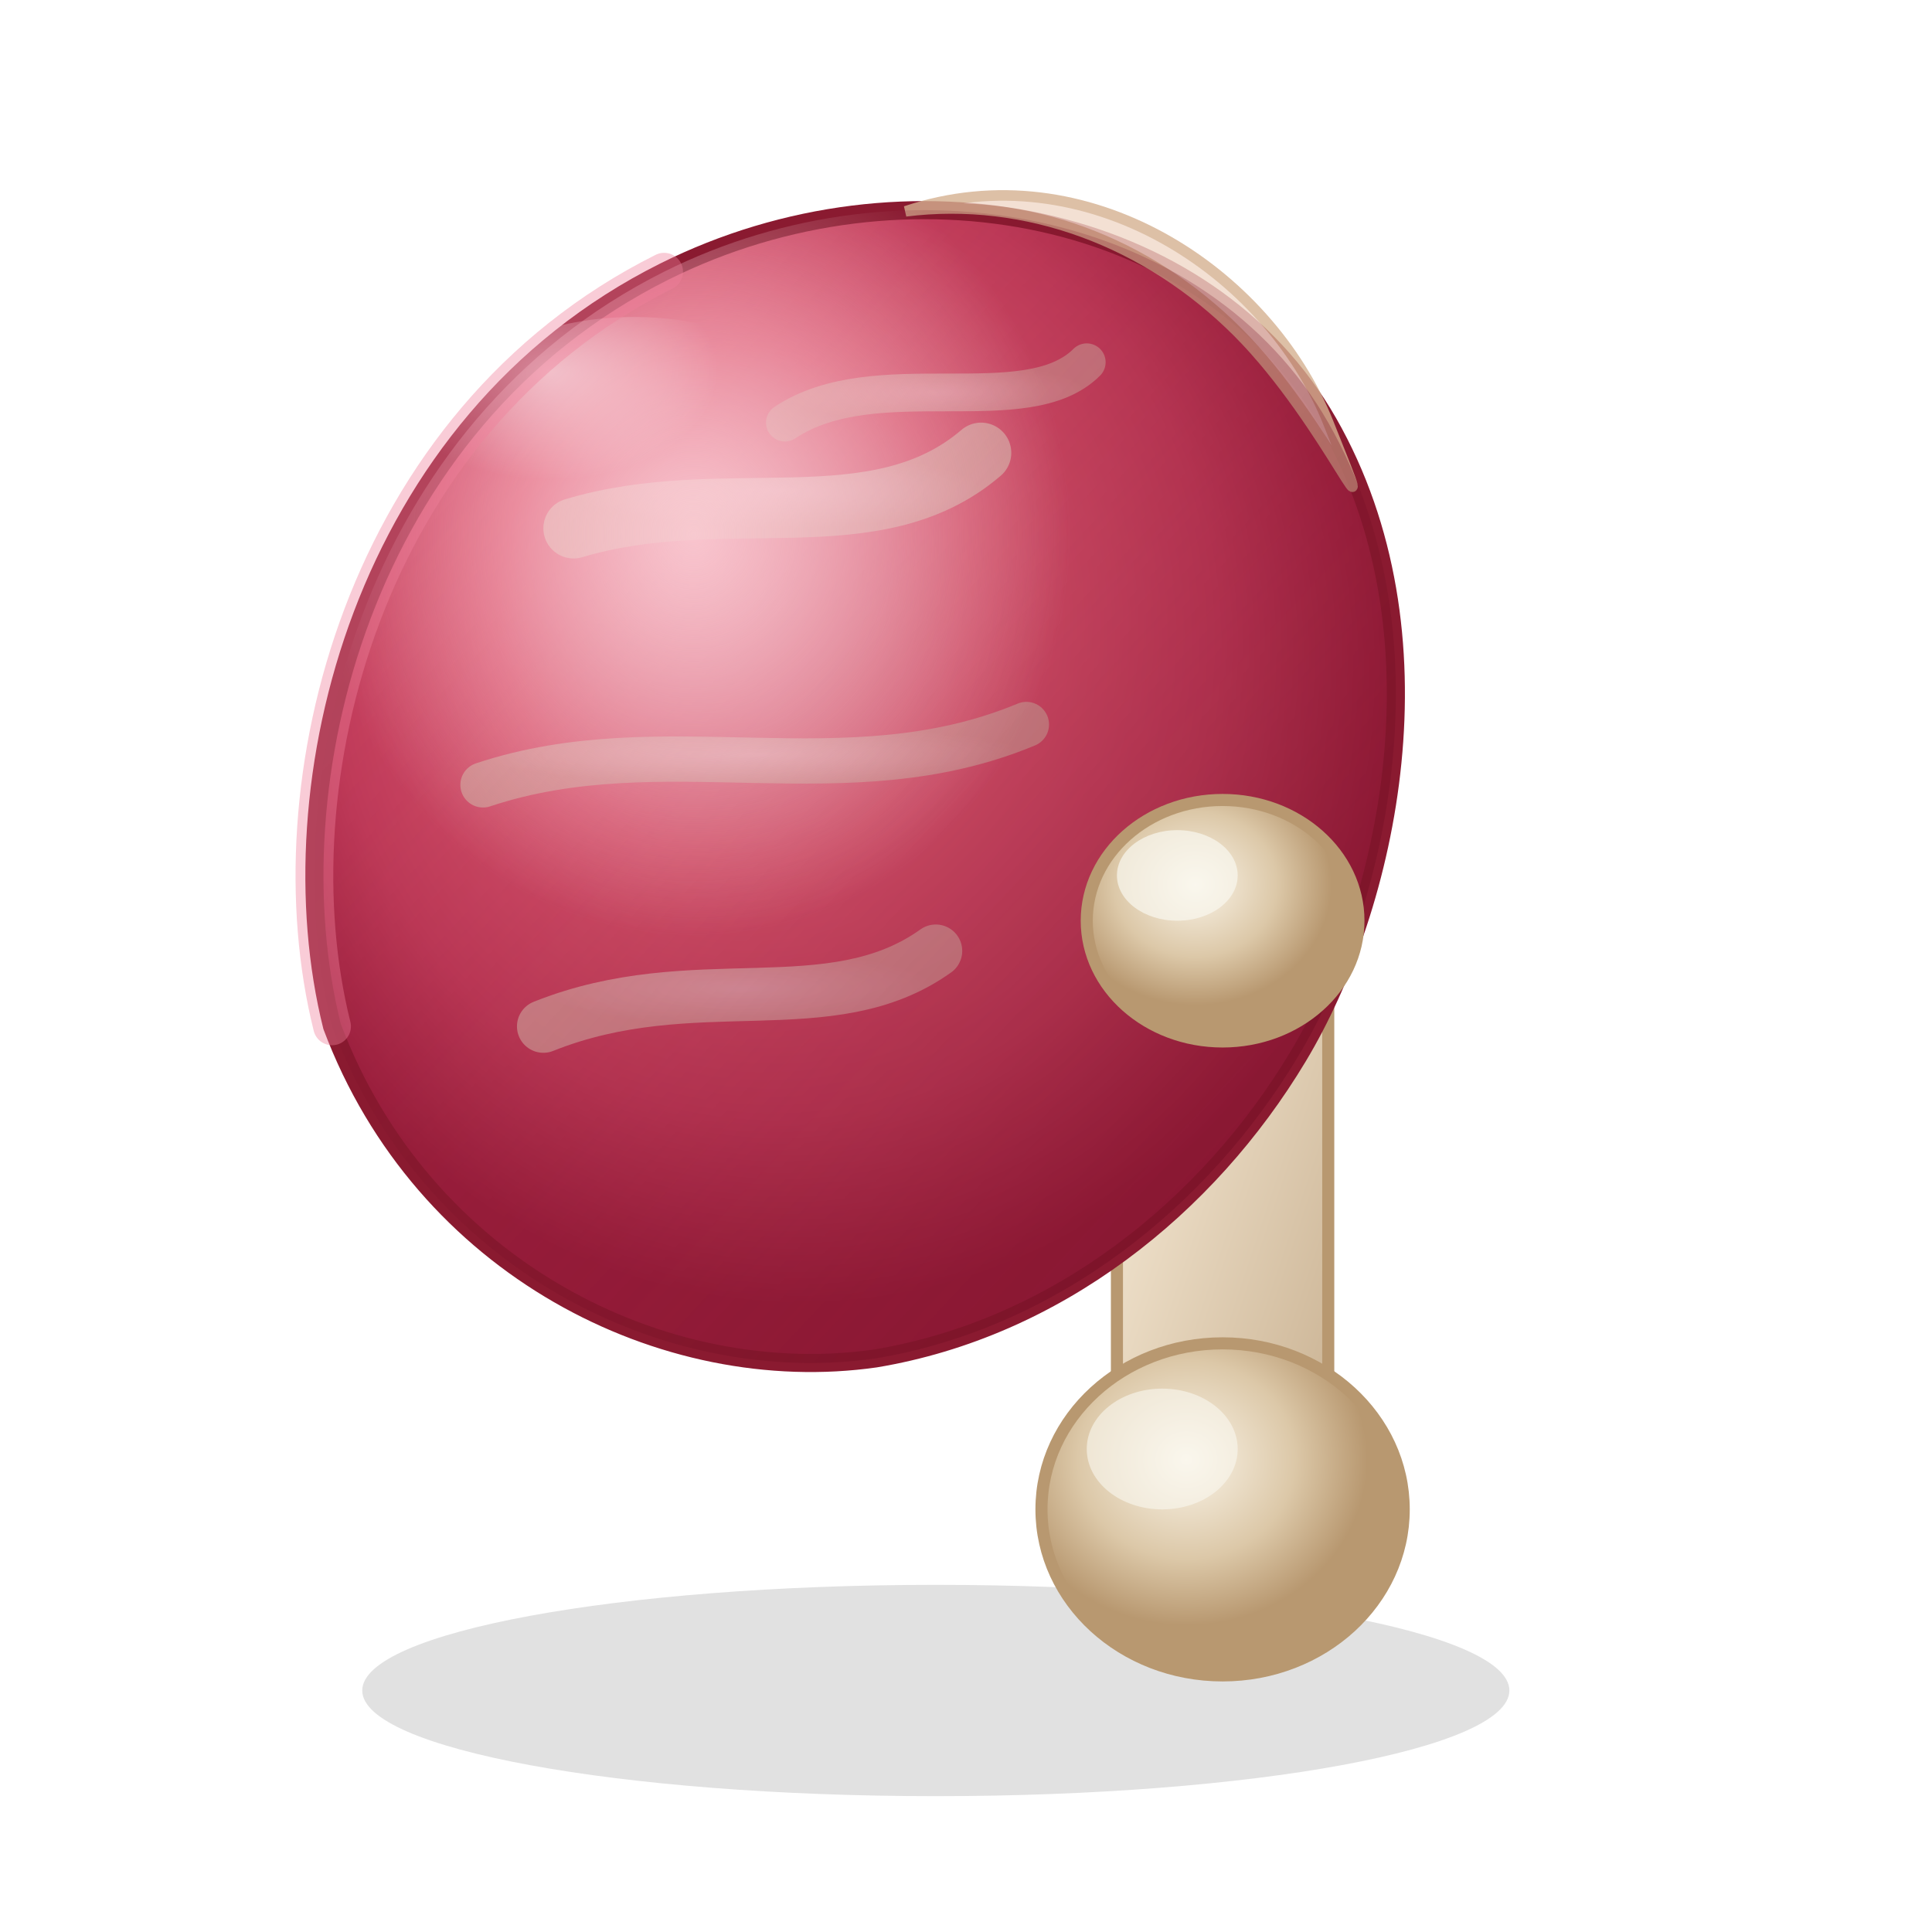
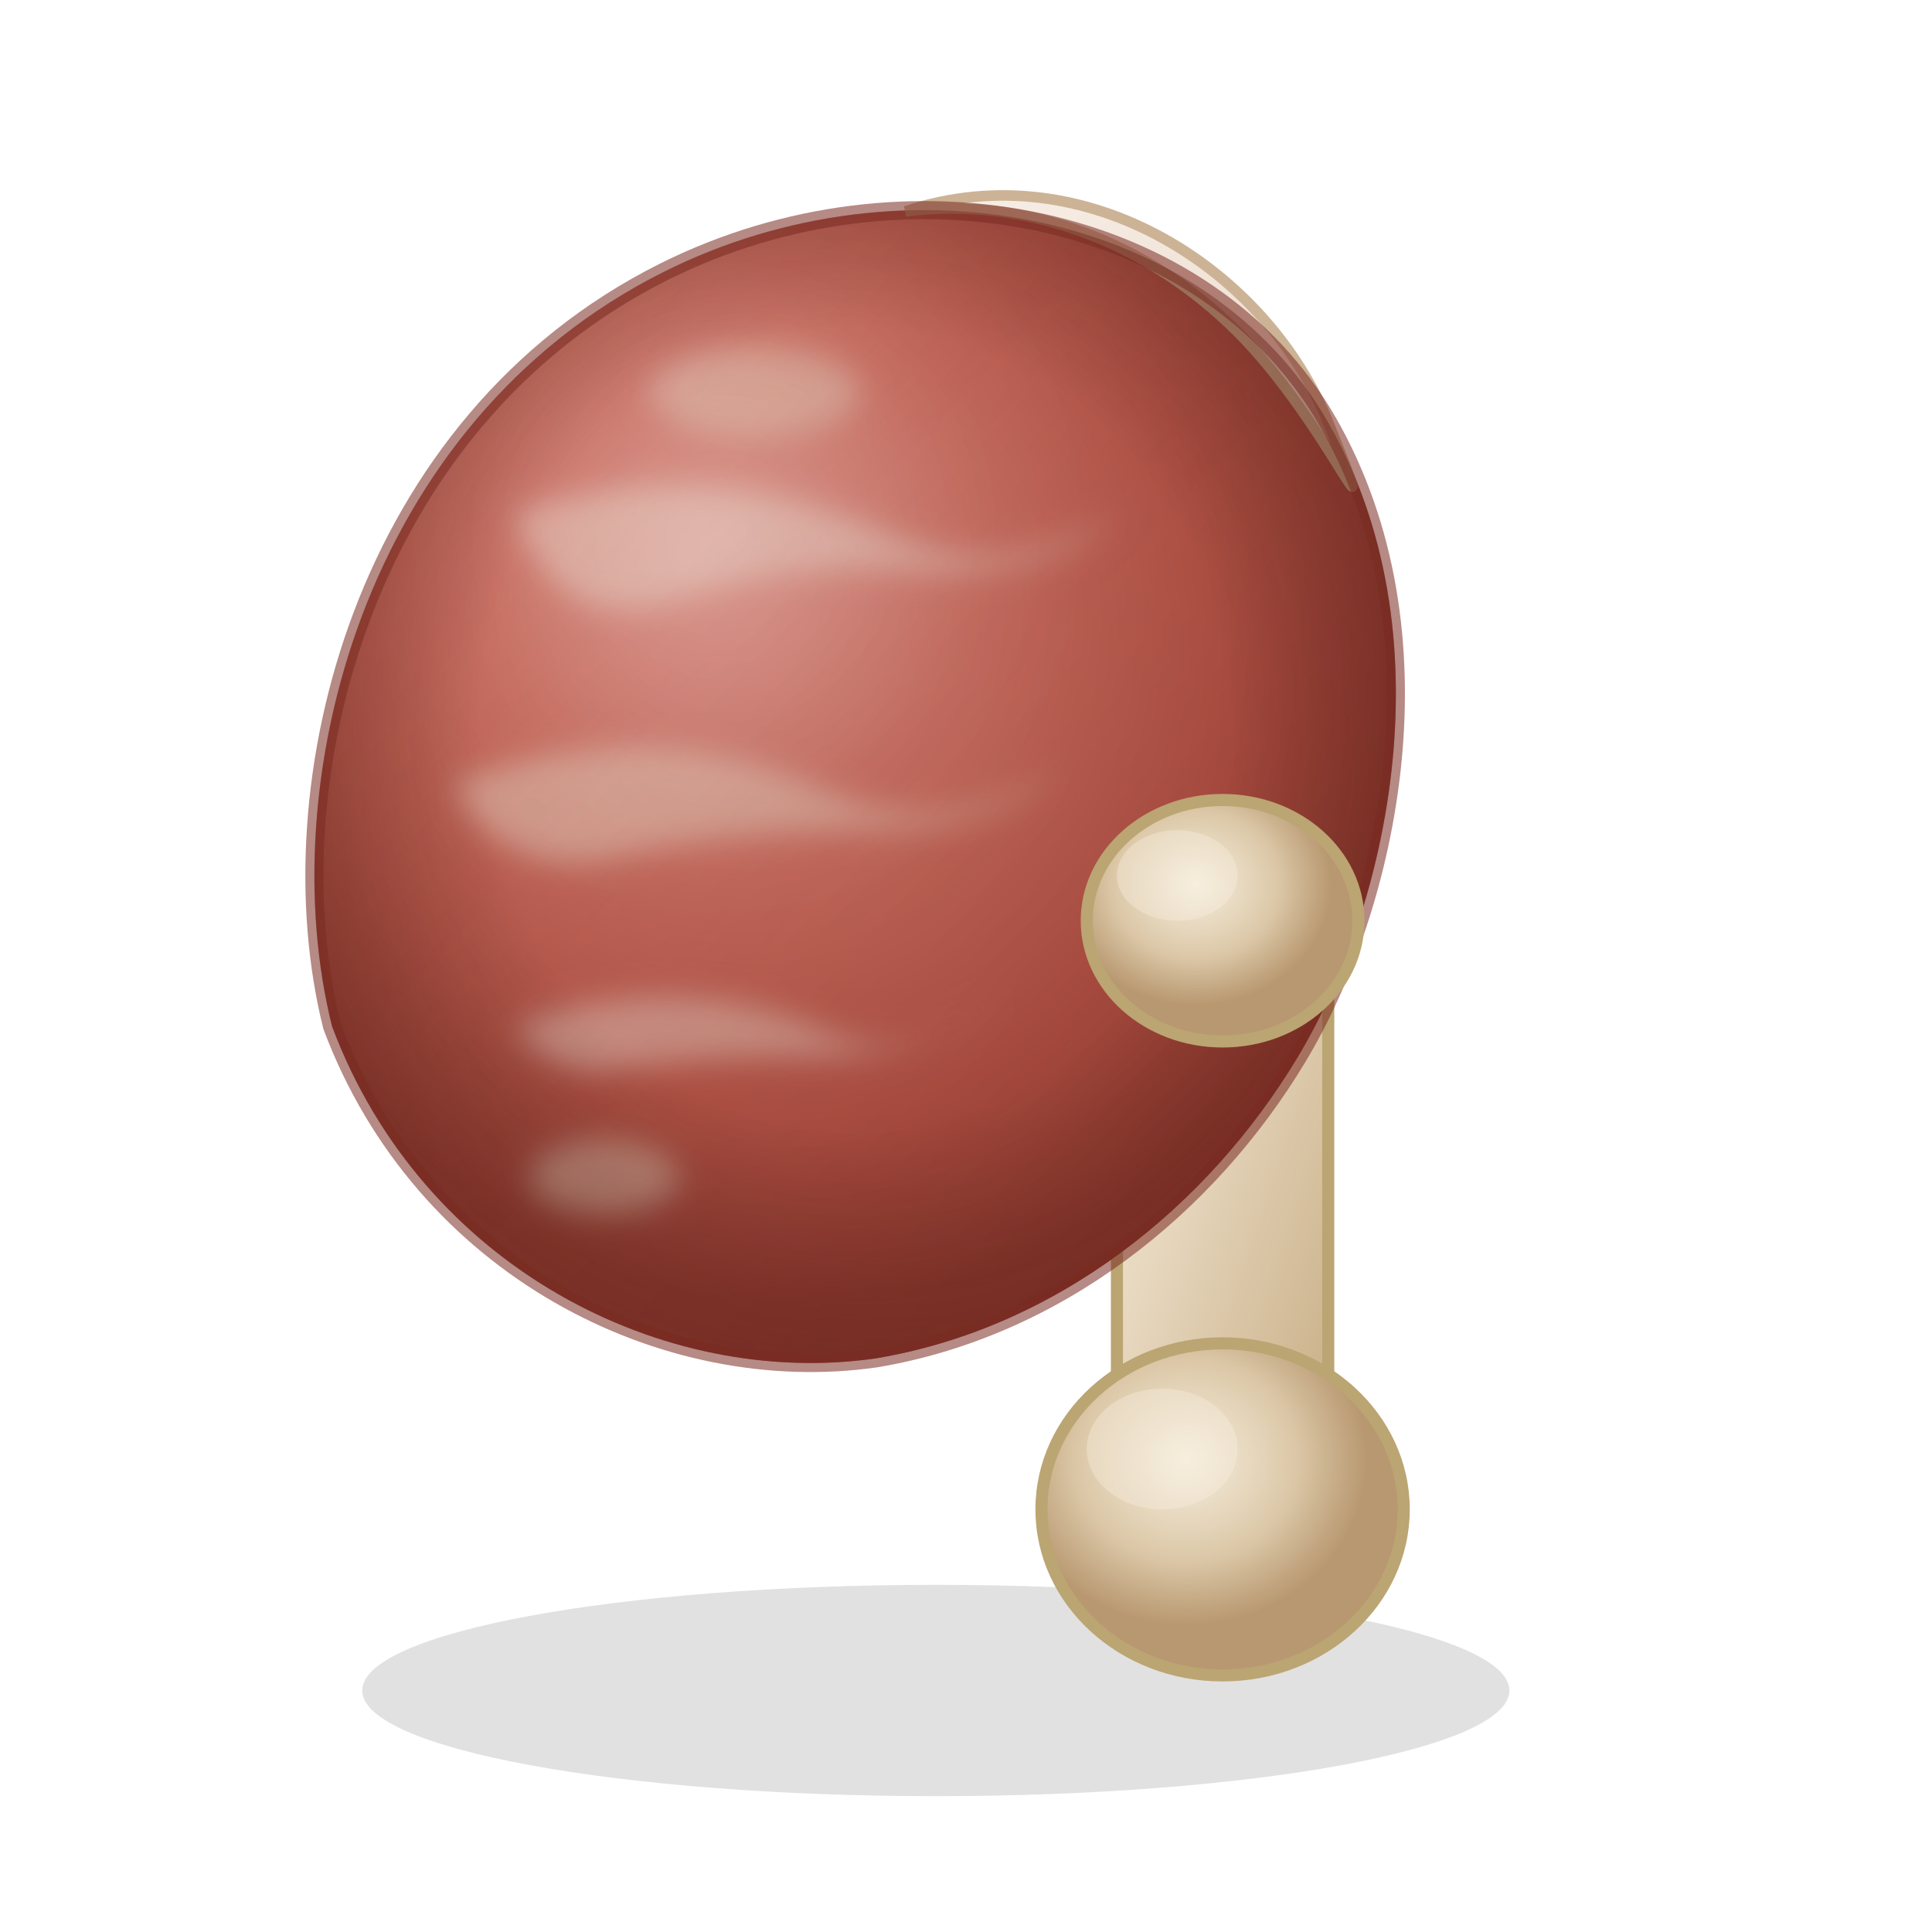
<svg xmlns="http://www.w3.org/2000/svg" viewBox="0 0 128 128">
  <defs>
    <radialGradient id="g_ham_main" cx="45%" cy="40%" r="55%" fx="35%" fy="30%">
-       <stop offset="0%" stop-color="#f5a0b0" />
-       <stop offset="40%" stop-color="#e8607a" />
-       <stop offset="75%" stop-color="#c94060" />
-       <stop offset="100%" stop-color="#a02040" />
+       <stop offset="0%" stop-color="#e0978c" />
+       <stop offset="40%" stop-color="#cf7669" />
+       <stop offset="75%" stop-color="#b95a4d" />
+       <stop offset="100%" stop-color="#9c4438" />
    </radialGradient>
-     <radialGradient id="g_ham_highlight" cx="35%" cy="28%" r="35%">
-       <stop offset="0%" stop-color="#fdd0d8" stop-opacity="0.85" />
-       <stop offset="100%" stop-color="#fdd0d8" stop-opacity="0" />
+     <radialGradient id="g_ham_highlight" cx="38%" cy="28%" r="34%">
+       <stop offset="0%" stop-color="#ffffff" stop-opacity="0.15" />
+       <stop offset="70%" stop-color="#ffffff" stop-opacity="0.02" />
+       <stop offset="100%" stop-color="#ffffff" stop-opacity="0" />
    </radialGradient>
    <linearGradient id="g_ham_shadow" x1="0%" y1="0%" x2="100%" y2="100%">
-       <stop offset="0%" stop-color="#8a1a30" stop-opacity="0" />
-       <stop offset="100%" stop-color="#6a0a20" stop-opacity="0.55" />
+       <stop offset="0%" stop-color="#7d2018" stop-opacity="0" />
+       <stop offset="100%" stop-color="#5e130d" stop-opacity="0.34" />
    </linearGradient>
-     <radialGradient id="g_ham_fat1" cx="50%" cy="50%" r="50%">
-       <stop offset="0%" stop-color="#fff5f0" />
-       <stop offset="100%" stop-color="#e8d0c0" />
-     </radialGradient>
-     <radialGradient id="g_ham_fat2" cx="50%" cy="50%" r="50%">
-       <stop offset="0%" stop-color="#ffeee8" />
-       <stop offset="100%" stop-color="#ddc0b0" />
-     </radialGradient>
+     <linearGradient id="g_ham_fat1" x1="0%" y1="0%" x2="100%" y2="100%">
+       <stop offset="0%" stop-color="#f6ece2" />
+       <stop offset="50%" stop-color="#efe0d3" />
+       <stop offset="100%" stop-color="#e3cdba" />
+     </linearGradient>
    <linearGradient id="g_ham_bone" x1="0%" y1="0%" x2="100%" y2="100%">
-       <stop offset="0%" stop-color="#f8f0e0" />
-       <stop offset="40%" stop-color="#e8d8c0" />
-       <stop offset="100%" stop-color="#c8b090" />
+       <stop offset="0%" stop-color="#f5ecdb" />
+       <stop offset="40%" stop-color="#e6d6bd" />
+       <stop offset="100%" stop-color="#c6ab81" />
    </linearGradient>
    <radialGradient id="g_ham_bone_end" cx="40%" cy="35%" r="50%">
-       <stop offset="0%" stop-color="#faf4e8" />
+       <stop offset="0%" stop-color="#f6efdf" />
      <stop offset="60%" stop-color="#dcc8a8" />
      <stop offset="100%" stop-color="#b89870" />
    </radialGradient>
-     <linearGradient id="g_ham_skin" x1="0%" y1="0%" x2="0%" y2="100%">
-       <stop offset="0%" stop-color="#c86858" />
-       <stop offset="50%" stop-color="#a84840" />
-       <stop offset="100%" stop-color="#883030" />
-     </linearGradient>
-     <radialGradient id="g_ham_gloss" cx="30%" cy="20%" r="40%">
-       <stop offset="0%" stop-color="#ffffff" stop-opacity="0.5" />
-       <stop offset="100%" stop-color="#ffffff" stop-opacity="0" />
+     <radialGradient id="g_ham_vignette" cx="50%" cy="45%" r="56%">
+       <stop offset="62%" stop-color="#000000" stop-opacity="0" />
+       <stop offset="100%" stop-color="#3a120b" stop-opacity="0.28" />
    </radialGradient>
+     <filter id="soft" x="-30%" y="-30%" width="160%" height="160%">
+       <feGaussianBlur stdDeviation="1.0" />
+     </filter>
+     <clipPath id="clip_ham">
+       <path d="M 22 68                C 18 52, 24 28, 44 18                C 60 10, 80 14, 88 28                C 96 42, 92 60, 86 70                C 80 80, 70 88, 58 90                C 44 92, 28 84, 22 68 Z" />
+     </clipPath>
  </defs>
  <ellipse cx="62" cy="112" rx="38" ry="7" fill="#000000" fill-opacity="0.12" />
-   <rect x="74" y="58" width="14" height="42" rx="7" ry="7" fill="url(#g_ham_bone)" stroke="#b89870" stroke-width="0.8" />
-   <ellipse cx="81" cy="100" rx="12" ry="11" fill="url(#g_ham_bone_end)" stroke="#b89870" stroke-width="0.8" />
-   <ellipse cx="77" cy="96" rx="5" ry="4" fill="#faf8f0" fill-opacity="0.6" />
-   <path d="M 22 68            C 18 52, 24 28, 44 18            C 60 10, 80 14, 88 28            C 96 42, 92 60, 86 70            C 80 80, 70 88, 58 90            C 44 92, 28 84, 22 68 Z" fill="url(#g_ham_main)" stroke="#8a1a30" stroke-width="1.2" />
-   <path d="M 38 35 C 48 32, 58 36, 65 30" fill="none" stroke="url(#g_ham_fat1)" stroke-width="4" stroke-linecap="round" opacity="0.7" />
-   <path d="M 32 52 C 44 48, 56 53, 68 48" fill="none" stroke="url(#g_ham_fat2)" stroke-width="3" stroke-linecap="round" opacity="0.65" />
-   <path d="M 36 68 C 46 64, 55 68, 62 63" fill="none" stroke="url(#g_ham_fat1)" stroke-width="3.5" stroke-linecap="round" opacity="0.6" />
-   <path d="M 52 28 C 58 24, 68 28, 72 24" fill="none" stroke="url(#g_ham_fat2)" stroke-width="2.5" stroke-linecap="round" opacity="0.55" />
-   <path d="M 60 14 C 72 10, 84 18, 88 28 C 92 38, 88 28, 82 22 C 76 16, 68 13, 60 14 Z" fill="#f0d8c8" stroke="#d4b090" stroke-width="0.7" opacity="0.8" />
+   <rect x="74" y="58" width="14" height="42" rx="7" ry="7" fill="url(#g_ham_bone)" stroke="#bba572" stroke-width="0.8" />
+   <ellipse cx="81" cy="100" rx="12" ry="11" fill="url(#g_ham_bone_end)" stroke="#bba572" stroke-width="0.8" />
+   <ellipse cx="77" cy="96" rx="5" ry="4" fill="#f7efe0" fill-opacity="0.4" />
+   <path d="M 22 68            C 18 52, 24 28, 44 18            C 60 10, 80 14, 88 28            C 96 42, 92 60, 86 70            C 80 80, 70 88, 58 90            C 44 92, 28 84, 22 68 Z" fill="url(#g_ham_main)" />
+   <g clip-path="url(#clip_ham)" filter="url(#soft)" opacity="0.5">
+     <path d="M 34 34 Q 46 30 58 35 Q 66 39 74 34 Q 70 38 62 38 Q 52 37 44 40 Q 37 42 34 34 Z" fill="#efe0d3" />
+     <path d="M 30 52 Q 42 47 54 52 Q 62 56 70 51 Q 66 55 58 55 Q 48 55 40 57 Q 33 58 30 52 Z" fill="#ece1cd" />
+     <path d="M 34 68 Q 44 64 54 68 Q 60 71 66 66 Q 62 70 54 70 Q 46 70 40 71 Q 36 71 34 68 Z" fill="#efe0d3" />
+     <ellipse cx="50" cy="26" rx="7" ry="3" fill="#e3cdba" />
+     <ellipse cx="40" cy="78" rx="5" ry="2.5" fill="#ece1cd" />
+   </g>
+   <path d="M 60 14 C 72 10, 84 18, 88 28 C 92 38, 88 28, 82 22 C 76 16, 68 13, 60 14 Z" fill="url(#g_ham_fat1)" stroke="#c3a684" stroke-width="0.7" opacity="0.85" />
  <path d="M 22 68            C 18 52, 24 28, 44 18            C 60 10, 80 14, 88 28            C 96 42, 92 60, 86 70            C 80 80, 70 88, 58 90            C 44 92, 28 84, 22 68 Z" fill="url(#g_ham_shadow)" />
+   <path d="M 22 68            C 18 52, 24 28, 44 18            C 60 10, 80 14, 88 28            C 96 42, 92 60, 86 70            C 80 80, 70 88, 58 90            C 44 92, 28 84, 22 68 Z" fill="url(#g_ham_vignette)" />
  <path d="M 22 68            C 18 52, 24 28, 44 18            C 60 10, 80 14, 88 28            C 96 42, 92 60, 86 70            C 80 80, 70 88, 58 90            C 44 92, 28 84, 22 68 Z" fill="url(#g_ham_highlight)" />
-   <ellipse cx="42" cy="30" rx="14" ry="9" fill="url(#g_ham_gloss)" />
-   <ellipse cx="81" cy="61" rx="9" ry="8" fill="url(#g_ham_bone_end)" stroke="#b89870" stroke-width="0.8" />
-   <ellipse cx="78" cy="58" rx="4" ry="3" fill="#faf8f0" fill-opacity="0.7" />
-   <path d="M 22 68 C 18 52, 24 28, 44 18" fill="none" stroke="#f0809a" stroke-width="2.5" stroke-linecap="round" opacity="0.4" />
+   <path d="M 22 68            C 18 52, 24 28, 44 18            C 60 10, 80 14, 88 28            C 96 42, 92 60, 86 70            C 80 80, 70 88, 58 90            C 44 92, 28 84, 22 68 Z" fill="none" stroke="#7a2a20" stroke-width="1.2" opacity="0.55" />
+   <ellipse cx="81" cy="61" rx="9" ry="8" fill="url(#g_ham_bone_end)" stroke="#bba572" stroke-width="0.8" />
+   <ellipse cx="78" cy="58" rx="4" ry="3" fill="#f7efe0" fill-opacity="0.4" />
</svg>
